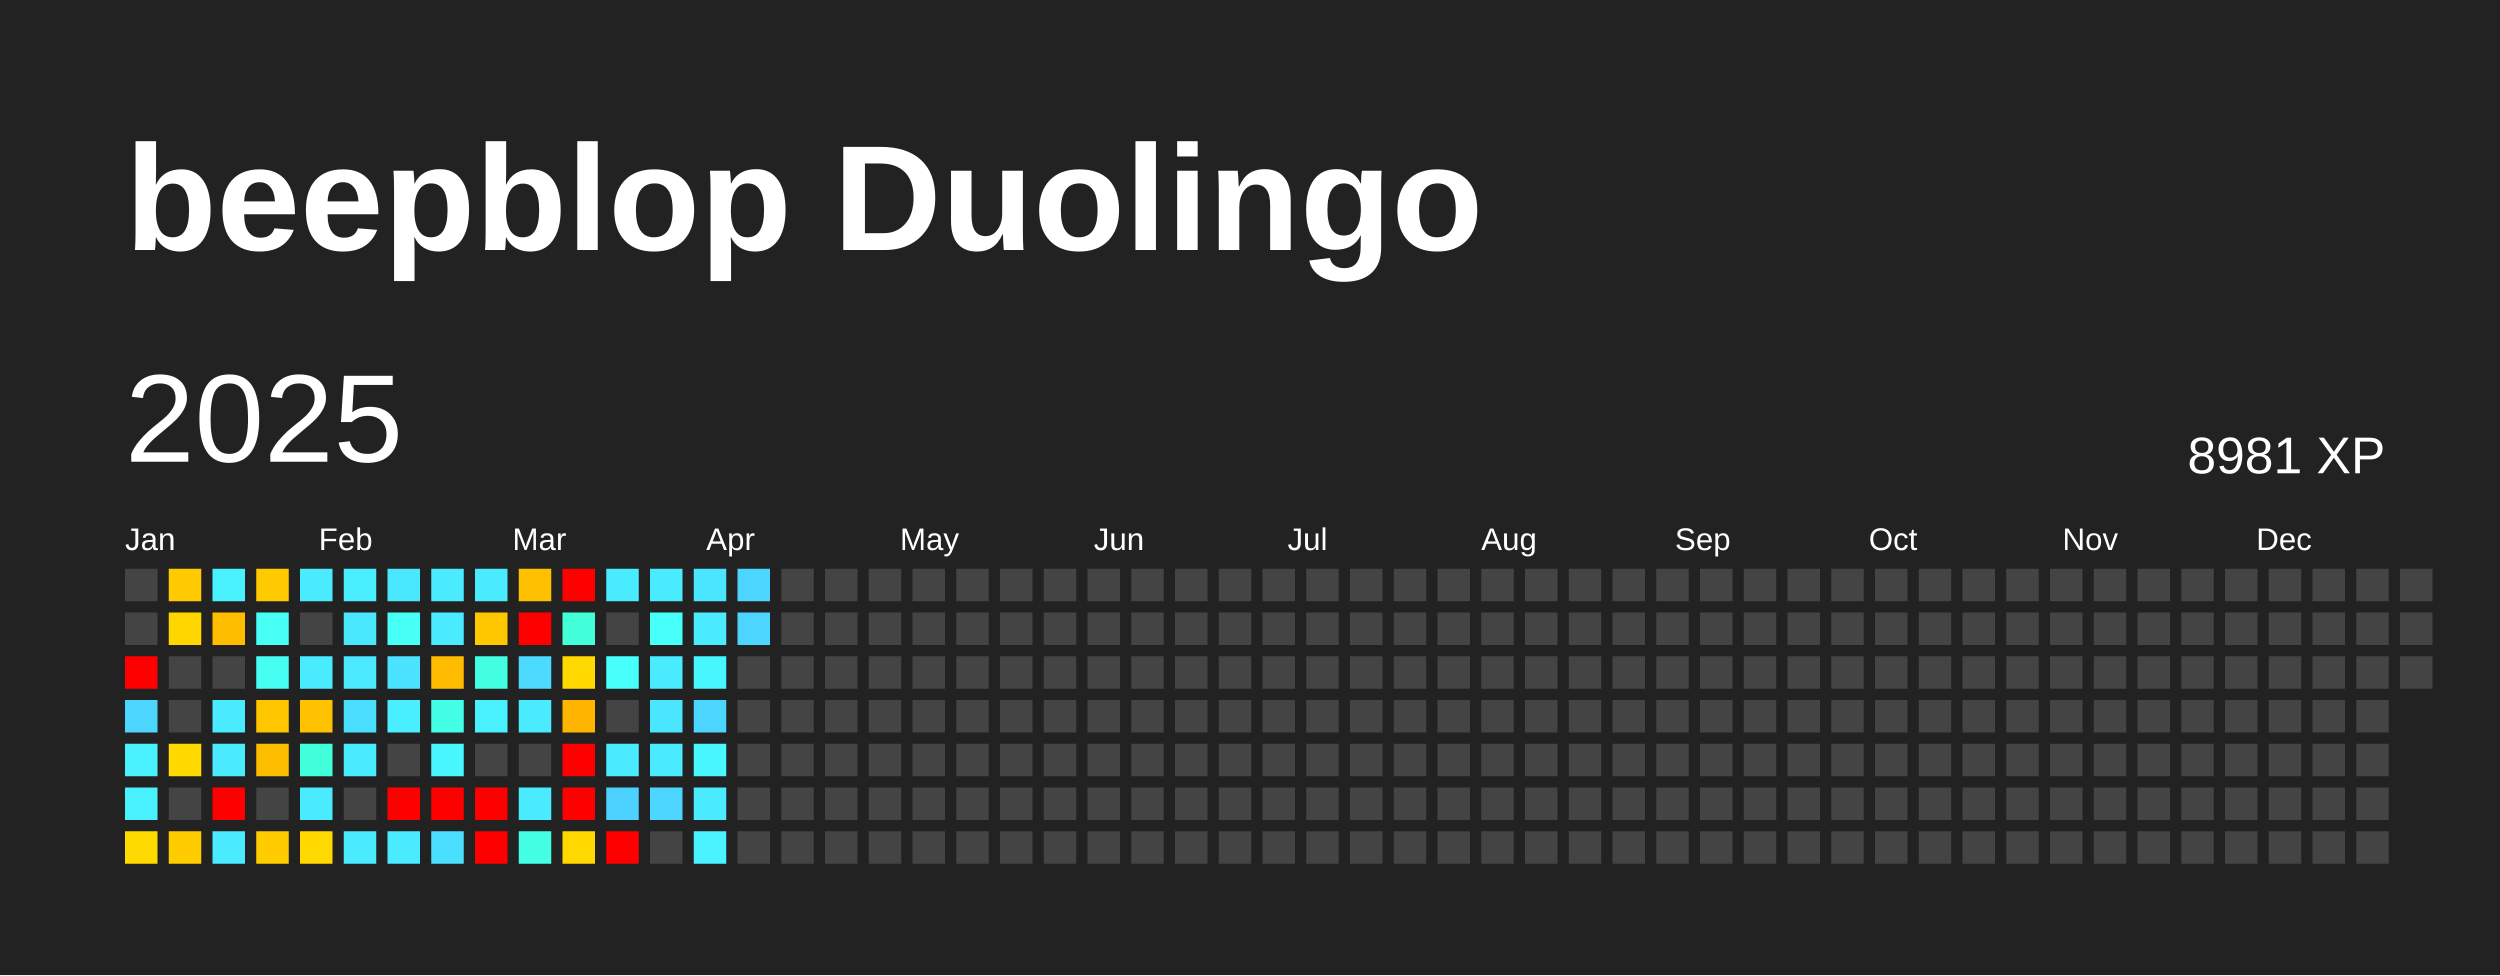
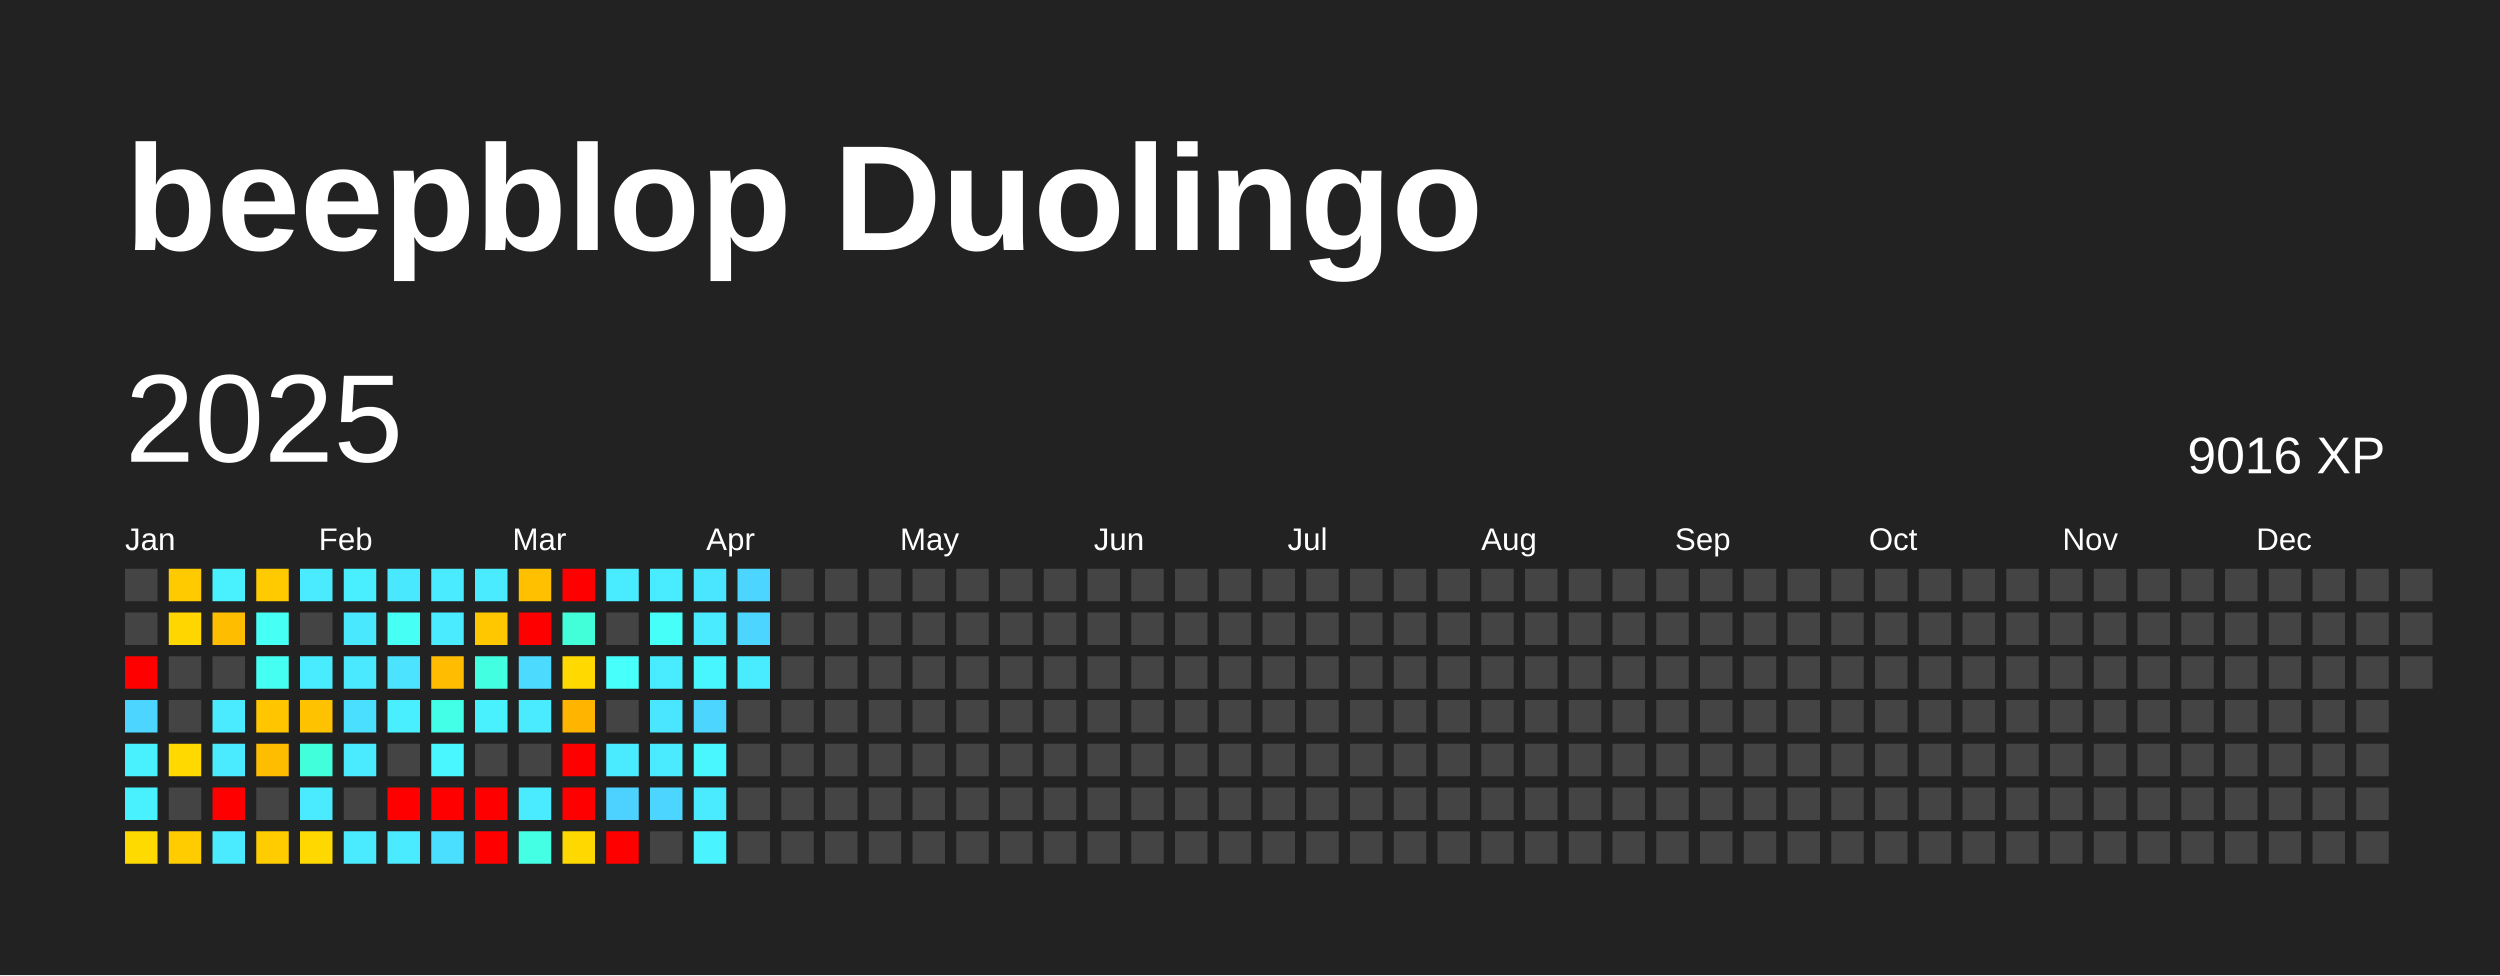
<svg xmlns="http://www.w3.org/2000/svg" baseProfile="full" height="78mm" version="1.1" viewBox="0,0,200,78" width="200mm">
  <defs />
  <rect fill="#222222" height="78" width="200" x="0" y="0" />
  <text fill="#FFFFFF" style="font-size:12px; font-family:Arial; font-weight:bold;" x="10" y="20">beepblop Duolingo</text>
  <text dominant-baseline="hanging" fill="#FFFFFF" style="font-size:10.0px; font-family:Arial;" x="10" y="30">2025</text>
-   <text dominant-baseline="hanging" fill="#FFFFFF" style="font-size:4.125px; font-family:Arial;" x="175" y="35">8981 XP</text>
+   <text dominant-baseline="hanging" fill="#FFFFFF" style="font-size:4.125px; font-family:Arial;" x="175" y="35">9016 XP</text>
  <text fill="#FFFFFF" style="font-size:2.5px; font-family:Arial" x="10.0" y="44">Jan</text>
  <text fill="#FFFFFF" style="font-size:2.5px; font-family:Arial" x="25.5" y="44">Feb</text>
  <text fill="#FFFFFF" style="font-size:2.5px; font-family:Arial" x="41.0" y="44">Mar</text>
  <text fill="#FFFFFF" style="font-size:2.5px; font-family:Arial" x="56.5" y="44">Apr</text>
  <text fill="#FFFFFF" style="font-size:2.5px; font-family:Arial" x="72.0" y="44">May</text>
  <text fill="#FFFFFF" style="font-size:2.5px; font-family:Arial" x="87.5" y="44">Jun</text>
  <text fill="#FFFFFF" style="font-size:2.5px; font-family:Arial" x="103.0" y="44">Jul</text>
  <text fill="#FFFFFF" style="font-size:2.5px; font-family:Arial" x="118.5" y="44">Aug</text>
  <text fill="#FFFFFF" style="font-size:2.5px; font-family:Arial" x="134.0" y="44">Sep</text>
  <text fill="#FFFFFF" style="font-size:2.5px; font-family:Arial" x="149.5" y="44">Oct</text>
  <text fill="#FFFFFF" style="font-size:2.5px; font-family:Arial" x="165.0" y="44">Nov</text>
  <text fill="#FFFFFF" style="font-size:2.5px; font-family:Arial" x="180.5" y="44">Dec</text>
  <rect fill="#444444" height="2.6" width="2.6" x="10.0" y="45.5" />
  <rect fill="#444444" height="2.6" width="2.6" x="10.0" y="49.0" />
  <rect fill="red" height="2.6" width="2.6" x="10.0" y="52.5" />
  <rect fill="#4cd6ff" height="2.6" width="2.6" x="10.0" y="56.0" />
  <rect fill="#49f1ff" height="2.6" width="2.6" x="10.0" y="59.5" />
  <rect fill="#49f1ff" height="2.6" width="2.6" x="10.0" y="63.0" />
  <rect fill="#ffda00" height="2.6" width="2.6" x="10.0" y="66.5" />
  <rect fill="#ffcb00" height="2.6" width="2.6" x="13.5" y="45.5" />
  <rect fill="#ffd600" height="2.6" width="2.6" x="13.5" y="49.0" />
  <rect fill="#444444" height="2.6" width="2.6" x="13.5" y="52.5" />
  <rect fill="#444444" height="2.6" width="2.6" x="13.5" y="56.0" />
  <rect fill="#ffd900" height="2.6" width="2.6" x="13.5" y="59.5" />
  <rect fill="#444444" height="2.6" width="2.6" x="13.5" y="63.0" />
  <rect fill="#ffcc00" height="2.6" width="2.6" x="13.5" y="66.5" />
  <rect fill="#49f1ff" height="2.6" width="2.6" x="17.0" y="45.5" />
  <rect fill="#ffbd00" height="2.6" width="2.6" x="17.0" y="49.0" />
  <rect fill="#444444" height="2.6" width="2.6" x="17.0" y="52.5" />
  <rect fill="#4aeaff" height="2.6" width="2.6" x="17.0" y="56.0" />
  <rect fill="#4aebff" height="2.6" width="2.6" x="17.0" y="59.5" />
  <rect fill="red" height="2.6" width="2.6" x="17.0" y="63.0" />
  <rect fill="#4aeaff" height="2.6" width="2.6" x="17.0" y="66.5" />
  <rect fill="#ffcb00" height="2.6" width="2.6" x="20.5" y="45.5" />
  <rect fill="#46fff5" height="2.6" width="2.6" x="20.5" y="49.0" />
  <rect fill="#45fff3" height="2.6" width="2.6" x="20.5" y="52.5" />
  <rect fill="#ffc600" height="2.6" width="2.6" x="20.5" y="56.0" />
  <rect fill="#ffbd00" height="2.6" width="2.6" x="20.5" y="59.5" />
  <rect fill="#444444" height="2.6" width="2.6" x="20.5" y="63.0" />
  <rect fill="#ffcc00" height="2.6" width="2.6" x="20.5" y="66.5" />
  <rect fill="#4aebff" height="2.6" width="2.6" x="24.0" y="45.5" />
  <rect fill="#444444" height="2.6" width="2.6" x="24.0" y="49.0" />
  <rect fill="#49ecff" height="2.6" width="2.6" x="24.0" y="52.5" />
  <rect fill="#ffc200" height="2.6" width="2.6" x="24.0" y="56.0" />
  <rect fill="#42ffdb" height="2.6" width="2.6" x="24.0" y="59.5" />
  <rect fill="#4aeaff" height="2.6" width="2.6" x="24.0" y="63.0" />
  <rect fill="#ffd800" height="2.6" width="2.6" x="24.0" y="66.5" />
  <rect fill="#49eeff" height="2.6" width="2.6" x="27.5" y="45.5" />
  <rect fill="#4ae8ff" height="2.6" width="2.6" x="27.5" y="49.0" />
  <rect fill="#4ae9ff" height="2.6" width="2.6" x="27.5" y="52.5" />
  <rect fill="#4bdfff" height="2.6" width="2.6" x="27.5" y="56.0" />
  <rect fill="#4aeaff" height="2.6" width="2.6" x="27.5" y="59.5" />
  <rect fill="#444444" height="2.6" width="2.6" x="27.5" y="63.0" />
  <rect fill="#4aebff" height="2.6" width="2.6" x="27.5" y="66.5" />
  <rect fill="#4ae8ff" height="2.6" width="2.6" x="31.0" y="45.5" />
  <rect fill="#46fff5" height="2.6" width="2.6" x="31.0" y="49.0" />
  <rect fill="#4be3ff" height="2.6" width="2.6" x="31.0" y="52.5" />
  <rect fill="#49efff" height="2.6" width="2.6" x="31.0" y="56.0" />
  <rect fill="#444444" height="2.6" width="2.6" x="31.0" y="59.5" />
  <rect fill="red" height="2.6" width="2.6" x="31.0" y="63.0" />
  <rect fill="#4aeaff" height="2.6" width="2.6" x="31.0" y="66.5" />
  <rect fill="#4aebff" height="2.6" width="2.6" x="34.5" y="45.5" />
  <rect fill="#4aeaff" height="2.6" width="2.6" x="34.5" y="49.0" />
  <rect fill="#ffbc00" height="2.6" width="2.6" x="34.5" y="52.5" />
  <rect fill="#44ffe7" height="2.6" width="2.6" x="34.5" y="56.0" />
  <rect fill="#48f7ff" height="2.6" width="2.6" x="34.5" y="59.5" />
  <rect fill="red" height="2.6" width="2.6" x="34.5" y="63.0" />
  <rect fill="#4bdfff" height="2.6" width="2.6" x="34.5" y="66.5" />
  <rect fill="#4aebff" height="2.6" width="2.6" x="38.0" y="45.5" />
  <rect fill="#ffc700" height="2.6" width="2.6" x="38.0" y="49.0" />
  <rect fill="#43ffe2" height="2.6" width="2.6" x="38.0" y="52.5" />
  <rect fill="#49f1ff" height="2.6" width="2.6" x="38.0" y="56.0" />
  <rect fill="#444444" height="2.6" width="2.6" x="38.0" y="59.5" />
  <rect fill="red" height="2.6" width="2.6" x="38.0" y="63.0" />
  <rect fill="red" height="2.6" width="2.6" x="38.0" y="66.5" />
  <rect fill="#ffc000" height="2.6" width="2.6" x="41.5" y="45.5" />
  <rect fill="red" height="2.6" width="2.6" x="41.5" y="49.0" />
  <rect fill="#4cdaff" height="2.6" width="2.6" x="41.5" y="52.5" />
  <rect fill="#4aeaff" height="2.6" width="2.6" x="41.5" y="56.0" />
  <rect fill="#444444" height="2.6" width="2.6" x="41.5" y="59.5" />
  <rect fill="#4aeaff" height="2.6" width="2.6" x="41.5" y="63.0" />
  <rect fill="#44ffe4" height="2.6" width="2.6" x="41.5" y="66.5" />
  <rect fill="red" height="2.6" width="2.6" x="45.0" y="45.5" />
  <rect fill="#42ffd9" height="2.6" width="2.6" x="45.0" y="49.0" />
  <rect fill="#ffd900" height="2.6" width="2.6" x="45.0" y="52.5" />
  <rect fill="#ffb400" height="2.6" width="2.6" x="45.0" y="56.0" />
  <rect fill="red" height="2.6" width="2.6" x="45.0" y="59.5" />
  <rect fill="red" height="2.6" width="2.6" x="45.0" y="63.0" />
  <rect fill="#ffd800" height="2.6" width="2.6" x="45.0" y="66.5" />
  <rect fill="#49ecff" height="2.6" width="2.6" x="48.5" y="45.5" />
  <rect fill="#444444" height="2.6" width="2.6" x="48.5" y="49.0" />
  <rect fill="#47fffb" height="2.6" width="2.6" x="48.5" y="52.5" />
  <rect fill="#444444" height="2.6" width="2.6" x="48.5" y="56.0" />
  <rect fill="#4aebff" height="2.6" width="2.6" x="48.5" y="59.5" />
  <rect fill="#4dd2ff" height="2.6" width="2.6" x="48.5" y="63.0" />
  <rect fill="red" height="2.6" width="2.6" x="48.5" y="66.5" />
  <rect fill="#49ecff" height="2.6" width="2.6" x="52.0" y="45.5" />
  <rect fill="#46fff9" height="2.6" width="2.6" x="52.0" y="49.0" />
  <rect fill="#49ecff" height="2.6" width="2.6" x="52.0" y="52.5" />
  <rect fill="#4ae5ff" height="2.6" width="2.6" x="52.0" y="56.0" />
  <rect fill="#4aeaff" height="2.6" width="2.6" x="52.0" y="59.5" />
  <rect fill="#4cd6ff" height="2.6" width="2.6" x="52.0" y="63.0" />
  <rect fill="#444444" height="2.6" width="2.6" x="52.0" y="66.5" />
  <rect fill="#4ae6ff" height="2.6" width="2.6" x="55.5" y="45.5" />
  <rect fill="#4aebff" height="2.6" width="2.6" x="55.5" y="49.0" />
  <rect fill="#48f6ff" height="2.6" width="2.6" x="55.5" y="52.5" />
  <rect fill="#4cd6ff" height="2.6" width="2.6" x="55.5" y="56.0" />
  <rect fill="#48f7ff" height="2.6" width="2.6" x="55.5" y="59.5" />
  <rect fill="#4aeaff" height="2.6" width="2.6" x="55.5" y="63.0" />
  <rect fill="#49f3ff" height="2.6" width="2.6" x="55.5" y="66.5" />
  <rect fill="#4cd6ff" height="2.6" width="2.6" x="59.0" y="45.5" />
  <rect fill="#4cd6ff" height="2.6" width="2.6" x="59.0" y="49.0" />
-   <rect fill="#444444" height="2.6" width="2.6" x="59.0" y="52.5" />
+   <rect fill="#49ecff" height="2.6" width="2.6" x="59.0" y="52.5" />
  <rect fill="#444444" height="2.6" width="2.6" x="59.0" y="56.0" />
  <rect fill="#444444" height="2.6" width="2.6" x="59.0" y="59.5" />
  <rect fill="#444444" height="2.6" width="2.6" x="59.0" y="63.0" />
  <rect fill="#444444" height="2.6" width="2.6" x="59.0" y="66.5" />
  <rect fill="#444444" height="2.6" width="2.6" x="62.5" y="45.5" />
  <rect fill="#444444" height="2.6" width="2.6" x="62.5" y="49.0" />
  <rect fill="#444444" height="2.6" width="2.6" x="62.5" y="52.5" />
  <rect fill="#444444" height="2.6" width="2.6" x="62.5" y="56.0" />
  <rect fill="#444444" height="2.6" width="2.6" x="62.5" y="59.5" />
  <rect fill="#444444" height="2.6" width="2.6" x="62.5" y="63.0" />
  <rect fill="#444444" height="2.6" width="2.6" x="62.5" y="66.5" />
  <rect fill="#444444" height="2.6" width="2.6" x="66.0" y="45.5" />
  <rect fill="#444444" height="2.6" width="2.6" x="66.0" y="49.0" />
  <rect fill="#444444" height="2.6" width="2.6" x="66.0" y="52.5" />
  <rect fill="#444444" height="2.6" width="2.6" x="66.0" y="56.0" />
  <rect fill="#444444" height="2.6" width="2.6" x="66.0" y="59.5" />
  <rect fill="#444444" height="2.6" width="2.6" x="66.0" y="63.0" />
  <rect fill="#444444" height="2.6" width="2.6" x="66.0" y="66.5" />
  <rect fill="#444444" height="2.6" width="2.6" x="69.5" y="45.5" />
  <rect fill="#444444" height="2.6" width="2.6" x="69.5" y="49.0" />
  <rect fill="#444444" height="2.6" width="2.6" x="69.5" y="52.5" />
  <rect fill="#444444" height="2.6" width="2.6" x="69.5" y="56.0" />
  <rect fill="#444444" height="2.6" width="2.6" x="69.5" y="59.5" />
  <rect fill="#444444" height="2.6" width="2.6" x="69.5" y="63.0" />
  <rect fill="#444444" height="2.6" width="2.6" x="69.5" y="66.5" />
  <rect fill="#444444" height="2.6" width="2.6" x="73.0" y="45.5" />
  <rect fill="#444444" height="2.6" width="2.6" x="73.0" y="49.0" />
  <rect fill="#444444" height="2.6" width="2.6" x="73.0" y="52.5" />
  <rect fill="#444444" height="2.6" width="2.6" x="73.0" y="56.0" />
  <rect fill="#444444" height="2.6" width="2.6" x="73.0" y="59.5" />
  <rect fill="#444444" height="2.6" width="2.6" x="73.0" y="63.0" />
  <rect fill="#444444" height="2.6" width="2.6" x="73.0" y="66.5" />
  <rect fill="#444444" height="2.6" width="2.6" x="76.5" y="45.5" />
  <rect fill="#444444" height="2.6" width="2.6" x="76.5" y="49.0" />
  <rect fill="#444444" height="2.6" width="2.6" x="76.5" y="52.5" />
  <rect fill="#444444" height="2.6" width="2.6" x="76.5" y="56.0" />
  <rect fill="#444444" height="2.6" width="2.6" x="76.5" y="59.5" />
  <rect fill="#444444" height="2.6" width="2.6" x="76.5" y="63.0" />
  <rect fill="#444444" height="2.6" width="2.6" x="76.5" y="66.5" />
  <rect fill="#444444" height="2.6" width="2.6" x="80.0" y="45.5" />
  <rect fill="#444444" height="2.6" width="2.6" x="80.0" y="49.0" />
  <rect fill="#444444" height="2.6" width="2.6" x="80.0" y="52.5" />
  <rect fill="#444444" height="2.6" width="2.6" x="80.0" y="56.0" />
  <rect fill="#444444" height="2.6" width="2.6" x="80.0" y="59.5" />
  <rect fill="#444444" height="2.6" width="2.6" x="80.0" y="63.0" />
  <rect fill="#444444" height="2.6" width="2.6" x="80.0" y="66.5" />
  <rect fill="#444444" height="2.6" width="2.6" x="83.5" y="45.5" />
  <rect fill="#444444" height="2.6" width="2.6" x="83.5" y="49.0" />
  <rect fill="#444444" height="2.6" width="2.6" x="83.5" y="52.5" />
  <rect fill="#444444" height="2.6" width="2.6" x="83.5" y="56.0" />
  <rect fill="#444444" height="2.6" width="2.6" x="83.5" y="59.5" />
  <rect fill="#444444" height="2.6" width="2.6" x="83.5" y="63.0" />
  <rect fill="#444444" height="2.6" width="2.6" x="83.5" y="66.5" />
  <rect fill="#444444" height="2.6" width="2.6" x="87.0" y="45.5" />
  <rect fill="#444444" height="2.6" width="2.6" x="87.0" y="49.0" />
  <rect fill="#444444" height="2.6" width="2.6" x="87.0" y="52.5" />
  <rect fill="#444444" height="2.6" width="2.6" x="87.0" y="56.0" />
  <rect fill="#444444" height="2.6" width="2.6" x="87.0" y="59.5" />
  <rect fill="#444444" height="2.6" width="2.6" x="87.0" y="63.0" />
  <rect fill="#444444" height="2.6" width="2.6" x="87.0" y="66.5" />
  <rect fill="#444444" height="2.6" width="2.6" x="90.5" y="45.5" />
  <rect fill="#444444" height="2.6" width="2.6" x="90.5" y="49.0" />
  <rect fill="#444444" height="2.6" width="2.6" x="90.5" y="52.5" />
  <rect fill="#444444" height="2.6" width="2.6" x="90.5" y="56.0" />
  <rect fill="#444444" height="2.6" width="2.6" x="90.5" y="59.5" />
  <rect fill="#444444" height="2.6" width="2.6" x="90.5" y="63.0" />
  <rect fill="#444444" height="2.6" width="2.6" x="90.5" y="66.5" />
  <rect fill="#444444" height="2.6" width="2.6" x="94.0" y="45.5" />
  <rect fill="#444444" height="2.6" width="2.6" x="94.0" y="49.0" />
  <rect fill="#444444" height="2.6" width="2.6" x="94.0" y="52.5" />
  <rect fill="#444444" height="2.6" width="2.6" x="94.0" y="56.0" />
  <rect fill="#444444" height="2.6" width="2.6" x="94.0" y="59.5" />
  <rect fill="#444444" height="2.6" width="2.6" x="94.0" y="63.0" />
  <rect fill="#444444" height="2.6" width="2.6" x="94.0" y="66.5" />
  <rect fill="#444444" height="2.6" width="2.6" x="97.5" y="45.5" />
  <rect fill="#444444" height="2.6" width="2.6" x="97.5" y="49.0" />
  <rect fill="#444444" height="2.6" width="2.6" x="97.5" y="52.5" />
  <rect fill="#444444" height="2.6" width="2.6" x="97.5" y="56.0" />
  <rect fill="#444444" height="2.6" width="2.6" x="97.5" y="59.5" />
  <rect fill="#444444" height="2.6" width="2.6" x="97.5" y="63.0" />
  <rect fill="#444444" height="2.6" width="2.6" x="97.5" y="66.5" />
  <rect fill="#444444" height="2.6" width="2.6" x="101.0" y="45.5" />
  <rect fill="#444444" height="2.6" width="2.6" x="101.0" y="49.0" />
  <rect fill="#444444" height="2.6" width="2.6" x="101.0" y="52.5" />
  <rect fill="#444444" height="2.6" width="2.6" x="101.0" y="56.0" />
  <rect fill="#444444" height="2.6" width="2.6" x="101.0" y="59.5" />
  <rect fill="#444444" height="2.6" width="2.6" x="101.0" y="63.0" />
  <rect fill="#444444" height="2.6" width="2.6" x="101.0" y="66.5" />
  <rect fill="#444444" height="2.6" width="2.6" x="104.5" y="45.5" />
  <rect fill="#444444" height="2.6" width="2.6" x="104.5" y="49.0" />
  <rect fill="#444444" height="2.6" width="2.6" x="104.5" y="52.5" />
  <rect fill="#444444" height="2.6" width="2.6" x="104.5" y="56.0" />
  <rect fill="#444444" height="2.6" width="2.6" x="104.5" y="59.5" />
  <rect fill="#444444" height="2.6" width="2.6" x="104.5" y="63.0" />
  <rect fill="#444444" height="2.6" width="2.6" x="104.5" y="66.5" />
  <rect fill="#444444" height="2.6" width="2.6" x="108.0" y="45.5" />
  <rect fill="#444444" height="2.6" width="2.6" x="108.0" y="49.0" />
  <rect fill="#444444" height="2.6" width="2.6" x="108.0" y="52.5" />
  <rect fill="#444444" height="2.6" width="2.6" x="108.0" y="56.0" />
  <rect fill="#444444" height="2.6" width="2.6" x="108.0" y="59.5" />
  <rect fill="#444444" height="2.6" width="2.6" x="108.0" y="63.0" />
  <rect fill="#444444" height="2.6" width="2.6" x="108.0" y="66.5" />
  <rect fill="#444444" height="2.6" width="2.6" x="111.5" y="45.5" />
  <rect fill="#444444" height="2.6" width="2.6" x="111.5" y="49.0" />
  <rect fill="#444444" height="2.6" width="2.6" x="111.5" y="52.5" />
  <rect fill="#444444" height="2.6" width="2.6" x="111.5" y="56.0" />
  <rect fill="#444444" height="2.6" width="2.6" x="111.5" y="59.5" />
  <rect fill="#444444" height="2.6" width="2.6" x="111.5" y="63.0" />
  <rect fill="#444444" height="2.6" width="2.6" x="111.5" y="66.5" />
  <rect fill="#444444" height="2.6" width="2.6" x="115.0" y="45.5" />
  <rect fill="#444444" height="2.6" width="2.6" x="115.0" y="49.0" />
  <rect fill="#444444" height="2.6" width="2.6" x="115.0" y="52.5" />
  <rect fill="#444444" height="2.6" width="2.6" x="115.0" y="56.0" />
  <rect fill="#444444" height="2.6" width="2.6" x="115.0" y="59.5" />
  <rect fill="#444444" height="2.6" width="2.6" x="115.0" y="63.0" />
  <rect fill="#444444" height="2.6" width="2.6" x="115.0" y="66.5" />
  <rect fill="#444444" height="2.6" width="2.6" x="118.5" y="45.5" />
  <rect fill="#444444" height="2.6" width="2.6" x="118.5" y="49.0" />
  <rect fill="#444444" height="2.6" width="2.6" x="118.5" y="52.5" />
  <rect fill="#444444" height="2.6" width="2.6" x="118.5" y="56.0" />
  <rect fill="#444444" height="2.6" width="2.6" x="118.5" y="59.5" />
  <rect fill="#444444" height="2.6" width="2.6" x="118.5" y="63.0" />
  <rect fill="#444444" height="2.6" width="2.6" x="118.5" y="66.5" />
  <rect fill="#444444" height="2.6" width="2.6" x="122.0" y="45.5" />
  <rect fill="#444444" height="2.6" width="2.6" x="122.0" y="49.0" />
  <rect fill="#444444" height="2.6" width="2.6" x="122.0" y="52.5" />
  <rect fill="#444444" height="2.6" width="2.6" x="122.0" y="56.0" />
  <rect fill="#444444" height="2.6" width="2.6" x="122.0" y="59.5" />
  <rect fill="#444444" height="2.6" width="2.6" x="122.0" y="63.0" />
  <rect fill="#444444" height="2.6" width="2.6" x="122.0" y="66.5" />
  <rect fill="#444444" height="2.6" width="2.6" x="125.5" y="45.5" />
  <rect fill="#444444" height="2.6" width="2.6" x="125.5" y="49.0" />
  <rect fill="#444444" height="2.6" width="2.6" x="125.5" y="52.5" />
  <rect fill="#444444" height="2.6" width="2.6" x="125.5" y="56.0" />
  <rect fill="#444444" height="2.6" width="2.6" x="125.5" y="59.5" />
  <rect fill="#444444" height="2.6" width="2.6" x="125.5" y="63.0" />
  <rect fill="#444444" height="2.6" width="2.6" x="125.5" y="66.5" />
  <rect fill="#444444" height="2.6" width="2.6" x="129.0" y="45.5" />
  <rect fill="#444444" height="2.6" width="2.6" x="129.0" y="49.0" />
  <rect fill="#444444" height="2.6" width="2.6" x="129.0" y="52.5" />
  <rect fill="#444444" height="2.6" width="2.6" x="129.0" y="56.0" />
  <rect fill="#444444" height="2.6" width="2.6" x="129.0" y="59.5" />
  <rect fill="#444444" height="2.6" width="2.6" x="129.0" y="63.0" />
  <rect fill="#444444" height="2.6" width="2.6" x="129.0" y="66.5" />
  <rect fill="#444444" height="2.6" width="2.6" x="132.5" y="45.5" />
  <rect fill="#444444" height="2.6" width="2.6" x="132.5" y="49.0" />
  <rect fill="#444444" height="2.6" width="2.6" x="132.5" y="52.5" />
  <rect fill="#444444" height="2.6" width="2.6" x="132.5" y="56.0" />
  <rect fill="#444444" height="2.6" width="2.6" x="132.5" y="59.5" />
  <rect fill="#444444" height="2.6" width="2.6" x="132.5" y="63.0" />
  <rect fill="#444444" height="2.6" width="2.6" x="132.5" y="66.5" />
  <rect fill="#444444" height="2.6" width="2.6" x="136.0" y="45.5" />
  <rect fill="#444444" height="2.6" width="2.6" x="136.0" y="49.0" />
  <rect fill="#444444" height="2.6" width="2.6" x="136.0" y="52.5" />
  <rect fill="#444444" height="2.6" width="2.6" x="136.0" y="56.0" />
  <rect fill="#444444" height="2.6" width="2.6" x="136.0" y="59.5" />
  <rect fill="#444444" height="2.6" width="2.6" x="136.0" y="63.0" />
  <rect fill="#444444" height="2.6" width="2.6" x="136.0" y="66.5" />
  <rect fill="#444444" height="2.6" width="2.6" x="139.5" y="45.5" />
  <rect fill="#444444" height="2.6" width="2.6" x="139.5" y="49.0" />
  <rect fill="#444444" height="2.6" width="2.6" x="139.5" y="52.5" />
  <rect fill="#444444" height="2.6" width="2.6" x="139.5" y="56.0" />
  <rect fill="#444444" height="2.6" width="2.6" x="139.5" y="59.5" />
  <rect fill="#444444" height="2.6" width="2.6" x="139.5" y="63.0" />
  <rect fill="#444444" height="2.6" width="2.6" x="139.5" y="66.5" />
  <rect fill="#444444" height="2.6" width="2.6" x="143.0" y="45.5" />
  <rect fill="#444444" height="2.6" width="2.6" x="143.0" y="49.0" />
  <rect fill="#444444" height="2.6" width="2.6" x="143.0" y="52.5" />
  <rect fill="#444444" height="2.6" width="2.6" x="143.0" y="56.0" />
  <rect fill="#444444" height="2.6" width="2.6" x="143.0" y="59.5" />
  <rect fill="#444444" height="2.6" width="2.6" x="143.0" y="63.0" />
  <rect fill="#444444" height="2.6" width="2.6" x="143.0" y="66.5" />
  <rect fill="#444444" height="2.6" width="2.6" x="146.5" y="45.5" />
  <rect fill="#444444" height="2.6" width="2.6" x="146.5" y="49.0" />
  <rect fill="#444444" height="2.6" width="2.6" x="146.5" y="52.5" />
  <rect fill="#444444" height="2.6" width="2.6" x="146.5" y="56.0" />
  <rect fill="#444444" height="2.6" width="2.6" x="146.5" y="59.5" />
  <rect fill="#444444" height="2.6" width="2.6" x="146.5" y="63.0" />
  <rect fill="#444444" height="2.6" width="2.6" x="146.5" y="66.5" />
  <rect fill="#444444" height="2.6" width="2.6" x="150.0" y="45.5" />
  <rect fill="#444444" height="2.6" width="2.6" x="150.0" y="49.0" />
  <rect fill="#444444" height="2.6" width="2.6" x="150.0" y="52.5" />
  <rect fill="#444444" height="2.6" width="2.6" x="150.0" y="56.0" />
  <rect fill="#444444" height="2.6" width="2.6" x="150.0" y="59.5" />
  <rect fill="#444444" height="2.6" width="2.6" x="150.0" y="63.0" />
  <rect fill="#444444" height="2.6" width="2.6" x="150.0" y="66.5" />
  <rect fill="#444444" height="2.6" width="2.6" x="153.5" y="45.5" />
  <rect fill="#444444" height="2.6" width="2.6" x="153.5" y="49.0" />
  <rect fill="#444444" height="2.6" width="2.6" x="153.5" y="52.5" />
  <rect fill="#444444" height="2.6" width="2.6" x="153.5" y="56.0" />
  <rect fill="#444444" height="2.6" width="2.6" x="153.5" y="59.5" />
  <rect fill="#444444" height="2.6" width="2.6" x="153.5" y="63.0" />
  <rect fill="#444444" height="2.6" width="2.6" x="153.5" y="66.5" />
  <rect fill="#444444" height="2.6" width="2.6" x="157.0" y="45.5" />
  <rect fill="#444444" height="2.6" width="2.6" x="157.0" y="49.0" />
  <rect fill="#444444" height="2.6" width="2.6" x="157.0" y="52.5" />
  <rect fill="#444444" height="2.6" width="2.6" x="157.0" y="56.0" />
  <rect fill="#444444" height="2.6" width="2.6" x="157.0" y="59.5" />
  <rect fill="#444444" height="2.6" width="2.6" x="157.0" y="63.0" />
  <rect fill="#444444" height="2.6" width="2.6" x="157.0" y="66.5" />
  <rect fill="#444444" height="2.6" width="2.6" x="160.5" y="45.5" />
  <rect fill="#444444" height="2.6" width="2.6" x="160.5" y="49.0" />
  <rect fill="#444444" height="2.6" width="2.6" x="160.5" y="52.5" />
  <rect fill="#444444" height="2.6" width="2.6" x="160.5" y="56.0" />
  <rect fill="#444444" height="2.6" width="2.6" x="160.5" y="59.5" />
  <rect fill="#444444" height="2.6" width="2.6" x="160.5" y="63.0" />
  <rect fill="#444444" height="2.6" width="2.6" x="160.5" y="66.5" />
  <rect fill="#444444" height="2.6" width="2.6" x="164.0" y="45.5" />
  <rect fill="#444444" height="2.6" width="2.6" x="164.0" y="49.0" />
  <rect fill="#444444" height="2.6" width="2.6" x="164.0" y="52.5" />
  <rect fill="#444444" height="2.6" width="2.6" x="164.0" y="56.0" />
  <rect fill="#444444" height="2.6" width="2.6" x="164.0" y="59.5" />
  <rect fill="#444444" height="2.6" width="2.6" x="164.0" y="63.0" />
  <rect fill="#444444" height="2.6" width="2.6" x="164.0" y="66.5" />
  <rect fill="#444444" height="2.6" width="2.6" x="167.5" y="45.5" />
  <rect fill="#444444" height="2.6" width="2.6" x="167.5" y="49.0" />
  <rect fill="#444444" height="2.6" width="2.6" x="167.5" y="52.5" />
  <rect fill="#444444" height="2.6" width="2.6" x="167.5" y="56.0" />
  <rect fill="#444444" height="2.6" width="2.6" x="167.5" y="59.5" />
  <rect fill="#444444" height="2.6" width="2.6" x="167.5" y="63.0" />
  <rect fill="#444444" height="2.6" width="2.6" x="167.5" y="66.5" />
  <rect fill="#444444" height="2.6" width="2.6" x="171.0" y="45.5" />
  <rect fill="#444444" height="2.6" width="2.6" x="171.0" y="49.0" />
  <rect fill="#444444" height="2.6" width="2.6" x="171.0" y="52.5" />
  <rect fill="#444444" height="2.6" width="2.6" x="171.0" y="56.0" />
  <rect fill="#444444" height="2.6" width="2.6" x="171.0" y="59.5" />
  <rect fill="#444444" height="2.6" width="2.6" x="171.0" y="63.0" />
  <rect fill="#444444" height="2.6" width="2.6" x="171.0" y="66.5" />
  <rect fill="#444444" height="2.6" width="2.6" x="174.5" y="45.5" />
  <rect fill="#444444" height="2.6" width="2.6" x="174.5" y="49.0" />
  <rect fill="#444444" height="2.6" width="2.6" x="174.5" y="52.5" />
  <rect fill="#444444" height="2.6" width="2.6" x="174.5" y="56.0" />
  <rect fill="#444444" height="2.6" width="2.6" x="174.5" y="59.5" />
  <rect fill="#444444" height="2.6" width="2.6" x="174.5" y="63.0" />
  <rect fill="#444444" height="2.6" width="2.6" x="174.5" y="66.5" />
  <rect fill="#444444" height="2.6" width="2.6" x="178.0" y="45.5" />
  <rect fill="#444444" height="2.6" width="2.6" x="178.0" y="49.0" />
  <rect fill="#444444" height="2.6" width="2.6" x="178.0" y="52.5" />
  <rect fill="#444444" height="2.6" width="2.6" x="178.0" y="56.0" />
  <rect fill="#444444" height="2.6" width="2.6" x="178.0" y="59.5" />
  <rect fill="#444444" height="2.6" width="2.6" x="178.0" y="63.0" />
  <rect fill="#444444" height="2.6" width="2.6" x="178.0" y="66.5" />
  <rect fill="#444444" height="2.6" width="2.6" x="181.5" y="45.5" />
  <rect fill="#444444" height="2.6" width="2.6" x="181.5" y="49.0" />
  <rect fill="#444444" height="2.6" width="2.6" x="181.5" y="52.5" />
  <rect fill="#444444" height="2.6" width="2.6" x="181.5" y="56.0" />
  <rect fill="#444444" height="2.6" width="2.6" x="181.5" y="59.5" />
  <rect fill="#444444" height="2.6" width="2.6" x="181.5" y="63.0" />
  <rect fill="#444444" height="2.6" width="2.6" x="181.5" y="66.5" />
  <rect fill="#444444" height="2.6" width="2.6" x="185.0" y="45.5" />
  <rect fill="#444444" height="2.6" width="2.6" x="185.0" y="49.0" />
  <rect fill="#444444" height="2.6" width="2.6" x="185.0" y="52.5" />
  <rect fill="#444444" height="2.6" width="2.6" x="185.0" y="56.0" />
  <rect fill="#444444" height="2.6" width="2.6" x="185.0" y="59.5" />
  <rect fill="#444444" height="2.6" width="2.6" x="185.0" y="63.0" />
  <rect fill="#444444" height="2.6" width="2.6" x="185.0" y="66.5" />
  <rect fill="#444444" height="2.6" width="2.6" x="188.5" y="45.5" />
  <rect fill="#444444" height="2.6" width="2.6" x="188.5" y="49.0" />
  <rect fill="#444444" height="2.6" width="2.6" x="188.5" y="52.5" />
  <rect fill="#444444" height="2.6" width="2.6" x="188.5" y="56.0" />
  <rect fill="#444444" height="2.6" width="2.6" x="188.5" y="59.5" />
  <rect fill="#444444" height="2.6" width="2.6" x="188.5" y="63.0" />
  <rect fill="#444444" height="2.6" width="2.6" x="188.5" y="66.5" />
  <rect fill="#444444" height="2.6" width="2.6" x="192.0" y="45.5" />
  <rect fill="#444444" height="2.6" width="2.6" x="192.0" y="49.0" />
  <rect fill="#444444" height="2.6" width="2.6" x="192.0" y="52.5" />
</svg>
